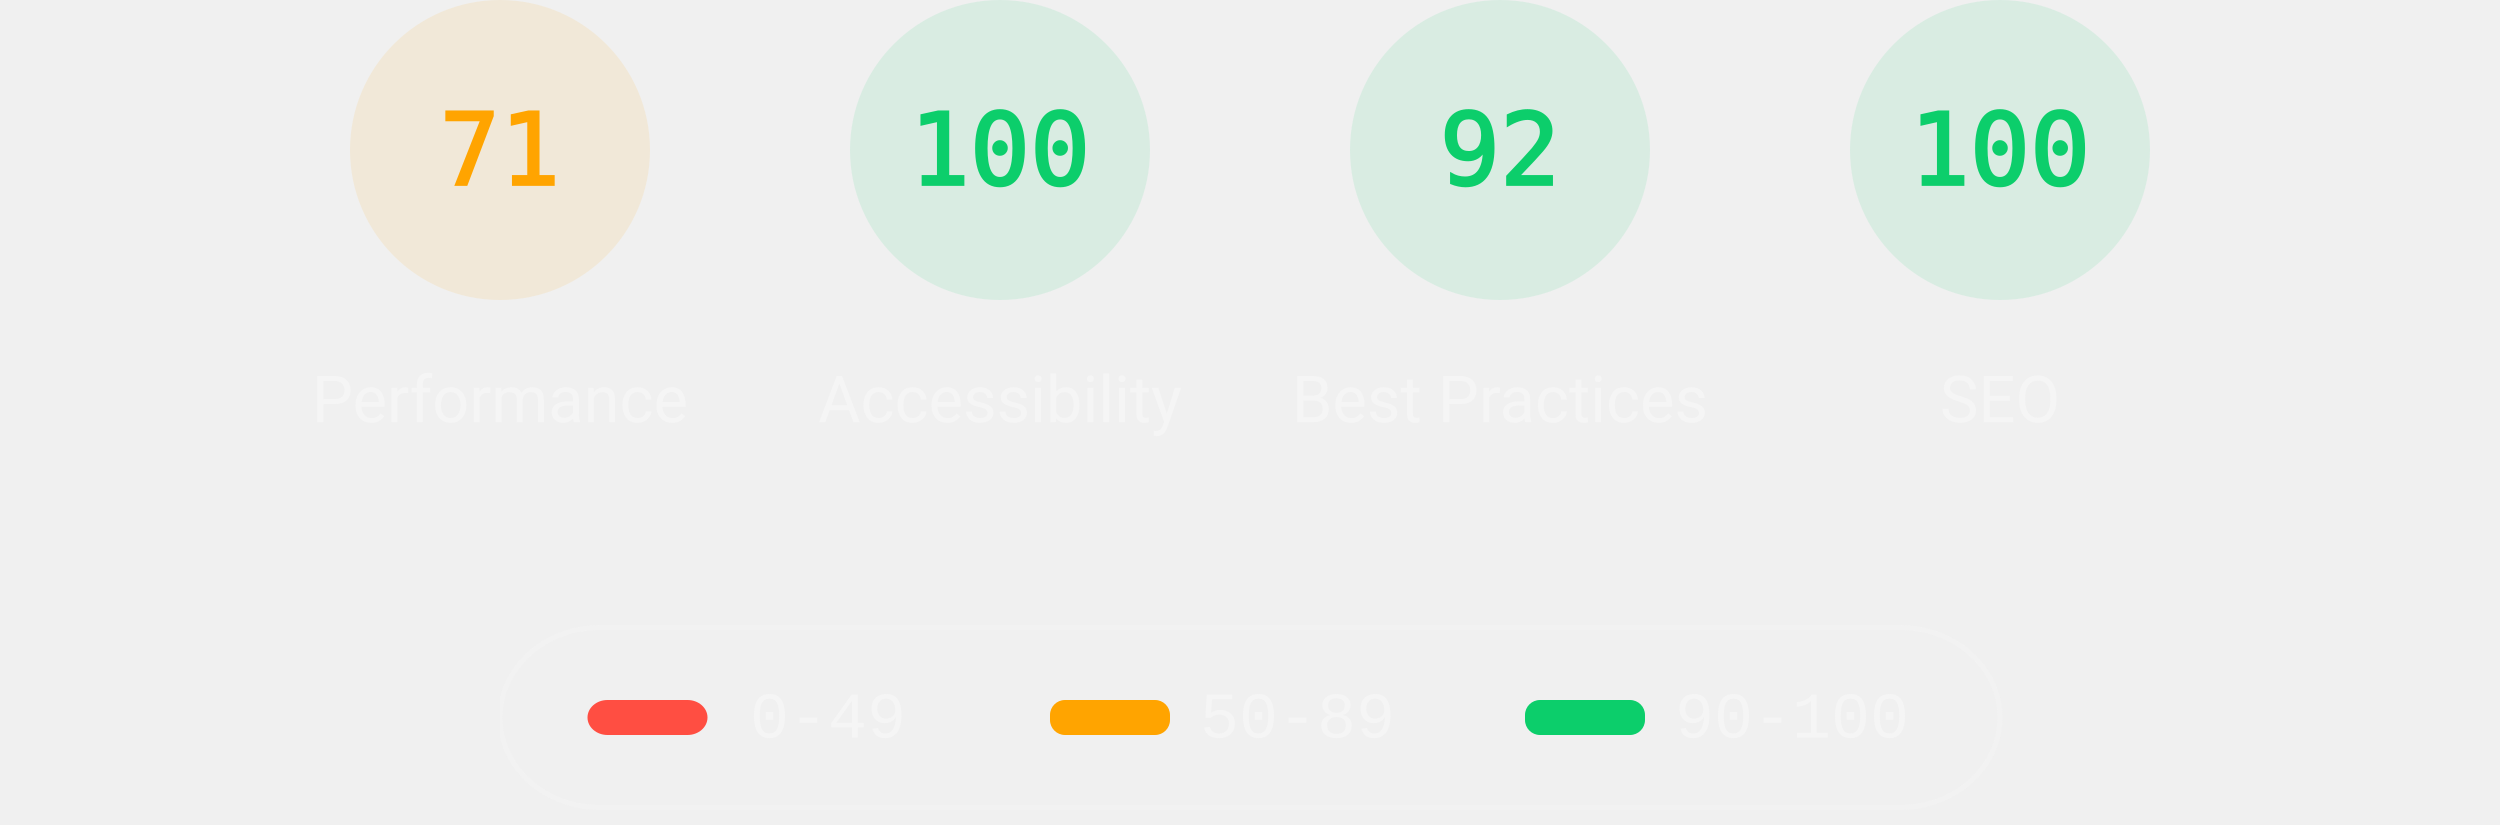
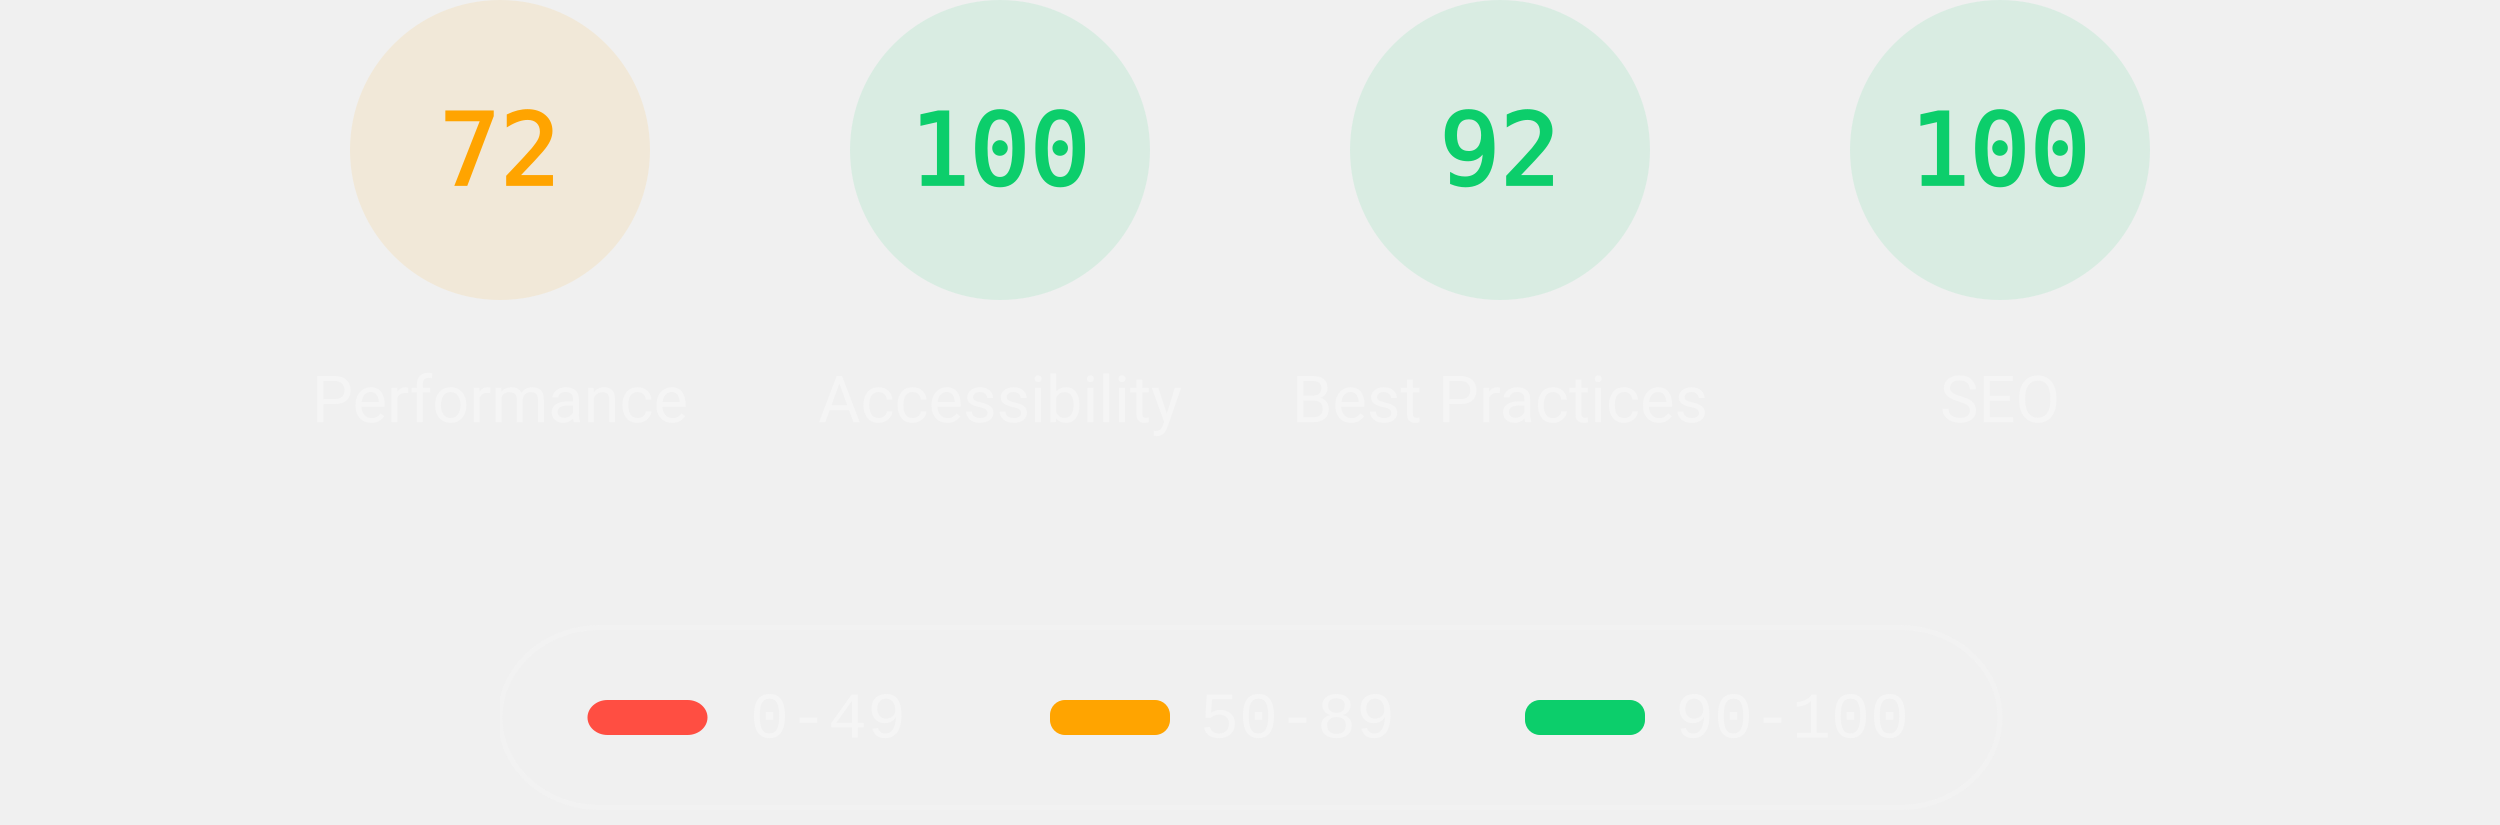
<svg xmlns="http://www.w3.org/2000/svg" class="theme--dark" fill="none" width="1000" height="330">
  <style>
			.gauge-base {
				opacity: 0.1
			}

			.gauge-arc {
				fill: none;
				animation-delay: 250ms;
				stroke-linecap: round;
				transform: rotate(-90deg);
				transform-origin: 100px 60px;
				animation: load-gauge 1s ease forwards
			}

			.guage-text {
				font-size: 40px;
				font-family: monospace;
				text-align: center
			}

			.guage-red {
				color: #ff4e42;
				fill: #ff4e42;
				stroke: #ff4e42
			}
			.guage-orange {
				color: #ffa400;
				fill: #ffa400;
				stroke: #ffa400
			}
			.guage-green {
				color: #0cce6b;
				fill: #0cce6b;
				stroke: #0cce6b
			}
			.theme--agnostic .guage-undefined {
				color: #5c5c5c;
				fill: #5c5c5c;
				stroke: #5c5c5c
			}
			.theme--light .guage-undefined {
				color: #1e1e1e;
				fill: #1e1e1e;
				stroke: #1e1e1e
			}
			.theme--dark .guage-undefined {
				color: #f5f5f5;
				fill: #f5f5f5;
				stroke: #f5f5f5
			}

			.guage-title {
				stroke: none;
				font-size: 26px;
				line-height: 26px;
				font-family: Roboto, Halvetica, Arial, sans-serif
			}
			.metric.guage-title {
				font-family: 'Courier New', Courier, monospace
			}
			.theme--agnostic .guage-title {
				color: #737373;
				fill: #737373
			}
			.theme--light .guage-title {
				color: #212121;
				fill: #212121
			}
			.theme--dark .guage-title {
				color: #f5f5f5;
				fill: #f5f5f5
			}

			@keyframes load-gauge {
				from {
					stroke-dasharray: 0 352.858
				}
			}
			.lh-gauge--pwa__disc {
				fill: #e0e0e0
			}
			.lh-gauge--pwa__logo {
				position: relative;
				fill: #b0b0b0
			}
			.lh-gauge--pwa__invisible {
				display: none
			}
			.lh-gauge--pwa__visible {
				display: inline
			}
			.guage-invisible {
				display: none
			}
			.lh-gauge--pwa__logo--primary-color {
				fill: #304ffe
			}
			.theme--agnostic .lh-gauge--pwa__logo--secondary-color {
				fill: #787878
			}
			.theme--light .lh-gauge--pwa__logo--secondary-color {
				fill: #3d3d3d
			}
			.theme--dark .lh-gauge--pwa__logo--secondary-color {
				fill: #d8b6b6
			}
			.theme--light #svg_2 {
				stroke: #00000022
			}
			.theme--agnostic #svg_2 {
				stroke: #616161
			}
			.theme--light #svg_2 {
				stroke: #00000022
			}
			.theme--dark #svg_2 {
				stroke: #f5f5f566
			}
		</style>
  <svg class="guage-div guage-perf guage-orange" viewBox="0 0 200 200" width="200" height="200" x="100" y="0">
    <circle class="gauge-base" r="56" cx="100" cy="60" stroke-width="8" />
-     <circle class="gauge-arc guage-arc-1" r="56" cx="100" cy="60" stroke-width="8" style="stroke-dasharray: 249.819, 351.858;" />
-     <text class="guage-text" x="100px" y="60px" alignment-baseline="central" dominant-baseline="central" text-anchor="middle">71</text>
+     <circle class="gauge-arc guage-arc-1" r="56" cx="100" cy="60" stroke-width="8" style="stroke-dasharray: 253.338, 351.858;" />
+     <text class="guage-text" x="100px" y="60px" alignment-baseline="central" dominant-baseline="central" text-anchor="middle">72</text>
    <text class="guage-title" x="100px" y="160px" alignment-baseline="central" dominant-baseline="central" text-anchor="middle">Performance</text>
  </svg>
  <svg class="guage-div guage-acc guage-green" viewBox="0 0 200 200" width="200" height="200" x="300" y="0">
    <circle class="gauge-base" r="56" cx="100" cy="60" stroke-width="8" />
    <circle class="gauge-arc guage-arc-2" r="56" cx="100" cy="60" stroke-width="8" style="stroke-dasharray: 351.858, 351.858;" />
    <text class="guage-text" x="100px" y="60px" alignment-baseline="central" dominant-baseline="central" text-anchor="middle">100</text>
    <text class="guage-title" x="100px" y="160px" alignment-baseline="central" dominant-baseline="central" text-anchor="middle">Accessibility</text>
  </svg>
  <svg class="guage-div guage-best guage-green" viewBox="0 0 200 200" width="200" height="200" x="500" y="0">
    <circle class="gauge-base" r="56" cx="100" cy="60" stroke-width="8" />
    <circle class="gauge-arc guage-arc-3" r="56" cx="100" cy="60" stroke-width="8" style="stroke-dasharray: 323.709, 351.858;" />
    <text class="guage-text" x="100px" y="60px" alignment-baseline="central" dominant-baseline="central" text-anchor="middle">92</text>
    <text class="guage-title" x="100px" y="160px" alignment-baseline="central" dominant-baseline="central" text-anchor="middle">Best Practices</text>
  </svg>
  <svg class="guage-div guage-seo guage-green" viewBox="0 0 200 200" width="200" height="200" x="700" y="0">
    <circle class="gauge-base" r="56" cx="100" cy="60" stroke-width="8" />
    <circle class="gauge-arc guage-arc-4" r="56" cx="100" cy="60" stroke-width="8" style="stroke-dasharray: 351.858, 351.858;" />
    <text class="guage-text" x="100px" y="60px" alignment-baseline="central" dominant-baseline="central" text-anchor="middle">100</text>
    <text class="guage-title" x="100px" y="160px" alignment-baseline="central" dominant-baseline="central" text-anchor="middle">SEO</text>
  </svg>
  <svg class="guage-div guage-pwa guage-invisible" viewBox="0 0 200 200" width="200" height="200" x="900" y="0">
    <svg viewBox="0 0 60 60" width="112" height="112" x="44" y="4">
      <defs>
        <linearGradient id="lh-gauge--pwa__check-circle__gradient-0" x1="50%" y1="0%" x2="50%" y2="100%">
          <stop stop-color="#00C852" offset="0%" />
          <stop stop-color="#009688" offset="100%" />
        </linearGradient>
        <linearGradient id="lh-gauge--pwa__installable__shadow-gradient-0" x1="76.056%" x2="24.111%" y1="82.995%" y2="24.735%">
          <stop stop-color="#A5D6A7" offset="0%" />
          <stop stop-color="#80CBC4" offset="100%" />
        </linearGradient>
        <linearGradient id="lh-gauge--pwa__fast-reliable__shadow-gradient-0" x1="76.056%" y1="82.995%" x2="25.678%" y2="26.493%">
          <stop stop-color="#64B5F6" offset="0%" />
          <stop stop-color="#2979FF" offset="100%" />
        </linearGradient>
        <g id="lh-gauge--pwa__fast-reliable-badge-0">
          <circle fill="#FFFFFF" cx="10" cy="10" r="10" />
          <path fill="#304FFE" d="M10 3.58l5.25 2.34v3.5c0 3.23-2.24 6.26-5.25 7-3.01-.74-5.25-3.77-5.25-7v-3.5L10 3.58zm-.47 10.74l2.76-4.83.03-.07c.04-.08 0-.24-.22-.24h-1.64l.47-3.26h-.47l-2.7 4.77c-.02.01.05-.1-.04.05-.09.16-.1.31.18.31h1.63l-.47 3.27h.47z" />
        </g>
        <g id="lh-gauge--pwa__installable-badge-0">
          <circle fill="#FFFFFF" cx="10" cy="10" r="10" />
          <path fill="#009688" d="M10 4.167A5.835 5.835 0 0 0 4.167 10 5.835 5.835 0 0 0 10 15.833 5.835 5.835 0 0 0 15.833 10 5.835 5.835 0 0 0 10 4.167zm2.917 6.416h-2.334v2.334H9.417v-2.334H7.083V9.417h2.334V7.083h1.166v2.334h2.334v1.166z" />
        </g>
      </defs>
      <g stroke="none" fill-rule="nonzero">
        <circle class="lh-gauge--pwa__disc" cx="30" cy="30" r="30" />
        <g class="lh-gauge--pwa__logo">
          <path d="M35.66 19.39l.7-1.75h2L37.4 15 38.6 12l3.4 9h-2.51l-.58-1.61z" />
          <path d="M33.52 21l3.65-9h-2.42l-2.5 5.82L30.5 12h-1.86l-1.9 5.82-1.35-2.65-1.21 3.72L25.4 21h2.38l1.72-5.2 1.64 5.2z" />
          <path fill-rule="nonzero" d="M20.3 17.91h1.48c.45 0 .85-.05 1.2-.15l.39-1.18 1.07-3.3a2.64 2.64 0 0 0-.28-.37c-.55-.6-1.36-.91-2.42-.91H18v9h2.3V17.9zm1.96-3.84c.22.22.33.5.33.87 0 .36-.1.65-.29.87-.2.23-.59.35-1.15.35h-.86v-2.41h.87c.52 0 .89.1 1.1.32z" />
        </g>
        <rect class="lh-gauge--pwa__component lh-gauge--pwa__na-line lh-gauge--pwa__invisible" fill="#FFFFFF" x="20" y="32" width="20" height="4" rx="2" />
        <g class="lh-gauge--pwa__component lh-gauge--pwa__fast-reliable-badge lh-gauge--pwa__invisible" transform="translate(20, 29)">
          <path fill="url(#lh-gauge--pwa__fast-reliable__shadow-gradient-0)" d="M33.63 19.49A30 30 0 0 1 16.2 30.36L3 17.14 17.14 3l16.49 16.49z" />
          <use href="#lh-gauge--pwa__fast-reliable-badge-0" />
        </g>
        <g class="lh-gauge--pwa__component lh-gauge--pwa__installable-badge lh-gauge--pwa__invisible" transform="translate(20, 29)">
          <path fill="url(#lh-gauge--pwa__installable__shadow-gradient-0)" d="M33.629 19.487c-4.272 5.453-10.391 9.39-17.415 10.869L3 17.142 17.142 3 33.63 19.487z" />
          <use href="#lh-gauge--pwa__installable-badge-0" />
        </g>
        <g class="lh-gauge--pwa__component lh-gauge--pwa__fast-reliable-installable-badges lh-gauge--pwa__invisible">
          <g transform="translate(8, 29)">
            <path fill="url(#lh-gauge--pwa__fast-reliable__shadow-gradient-0)" d="M16.321 30.463L3 17.143 17.142 3l22.365 22.365A29.864 29.864 0 0 1 22 31c-1.942 0-3.84-.184-5.679-.537z" />
            <use href="#lh-gauge--pwa__fast-reliable-badge-0" />
          </g>
          <g transform="translate(32, 29)">
            <path fill="url(#lh-gauge--pwa__installable__shadow-gradient-0)" d="M25.982 11.84a30.107 30.107 0 0 1-13.08 15.203L3 17.143 17.142 3l8.84 8.84z" />
            <use href="#lh-gauge--pwa__installable-badge-0" />
          </g>
        </g>
        <g class="lh-gauge--pwa__component lh-gauge--pwa__check-circle lh-gauge--pwa__invisible" transform="translate(18, 28)">
          <circle fill="#FFFFFF" cx="12" cy="12" r="12" />
          <path fill="url(#lh-gauge--pwa__check-circle__gradient-0)" d="M12 2a10 10 0 1 0 0 20 10 10 0 0 0 0-20zm-2 15l-5-5 1.41-1.41L10 14.17l7.59-7.59L19 8l-9 9z" />
        </g>
      </g>
    </svg>
    <text class="guage-title" y="160px" alignment-baseline="central" dominant-baseline="central" text-anchor="middle">
      <tspan x="100px" dy="-6px">Progressive</tspan>
      <tspan x="100px" dy="30px">Web App</tspan>
    </text>
  </svg>
  <svg width="604" height="76" x="200" y="250">
    <g>
      <rect fill="none" id="canvas_background" height="80" width="604" y="-1" x="-1" />
      <g display="none" overflow="visible" y="0" x="0" height="100%" width="100%" id="canvasGrid">
        <rect fill="url(#gridpattern)" stroke-width="0" y="0" x="0" height="100%" width="100%" />
      </g>
    </g>
    <g>
      <rect fill-opacity="0" stroke-width="2" rx="40" id="svg_2" height="72" width="600" y="1" x="0" fill="#000000" />
      <rect stroke="#000" rx="8" id="svg_3" height="14" width="48" y="30" x="35" stroke-opacity="null" stroke-width="0" fill="#ff4e42" />
      <rect stroke="#000" rx="6" id="svg_4" height="14" width="48" y="30" x="220" stroke-opacity="null" stroke-width="0" fill="#ffa400" />
      <rect stroke="#000" rx="6" id="svg_5" height="14" width="48" y="30" x="410" stroke-opacity="null" stroke-width="0" fill="#0cce6b" />
      <text class="metric guage-title" xml:space="preserve" text-anchor="start" font-size="26" id="svg_6" y="45" x="100" stroke-opacity="null" stroke-width="0" stroke="#000">0-49</text>
      <text class="metric guage-title" xml:space="preserve" text-anchor="start" font-size="26" id="svg_7" y="45" x="280" stroke-opacity="null" stroke-width="0" stroke="#000">50-89</text>
      <text class="metric guage-title" xml:space="preserve" text-anchor="start" font-size="26" id="svg_8" y="45" x="470" stroke-opacity="null" stroke-width="0" stroke="#000">90-100</text>
    </g>
  </svg>
</svg>
